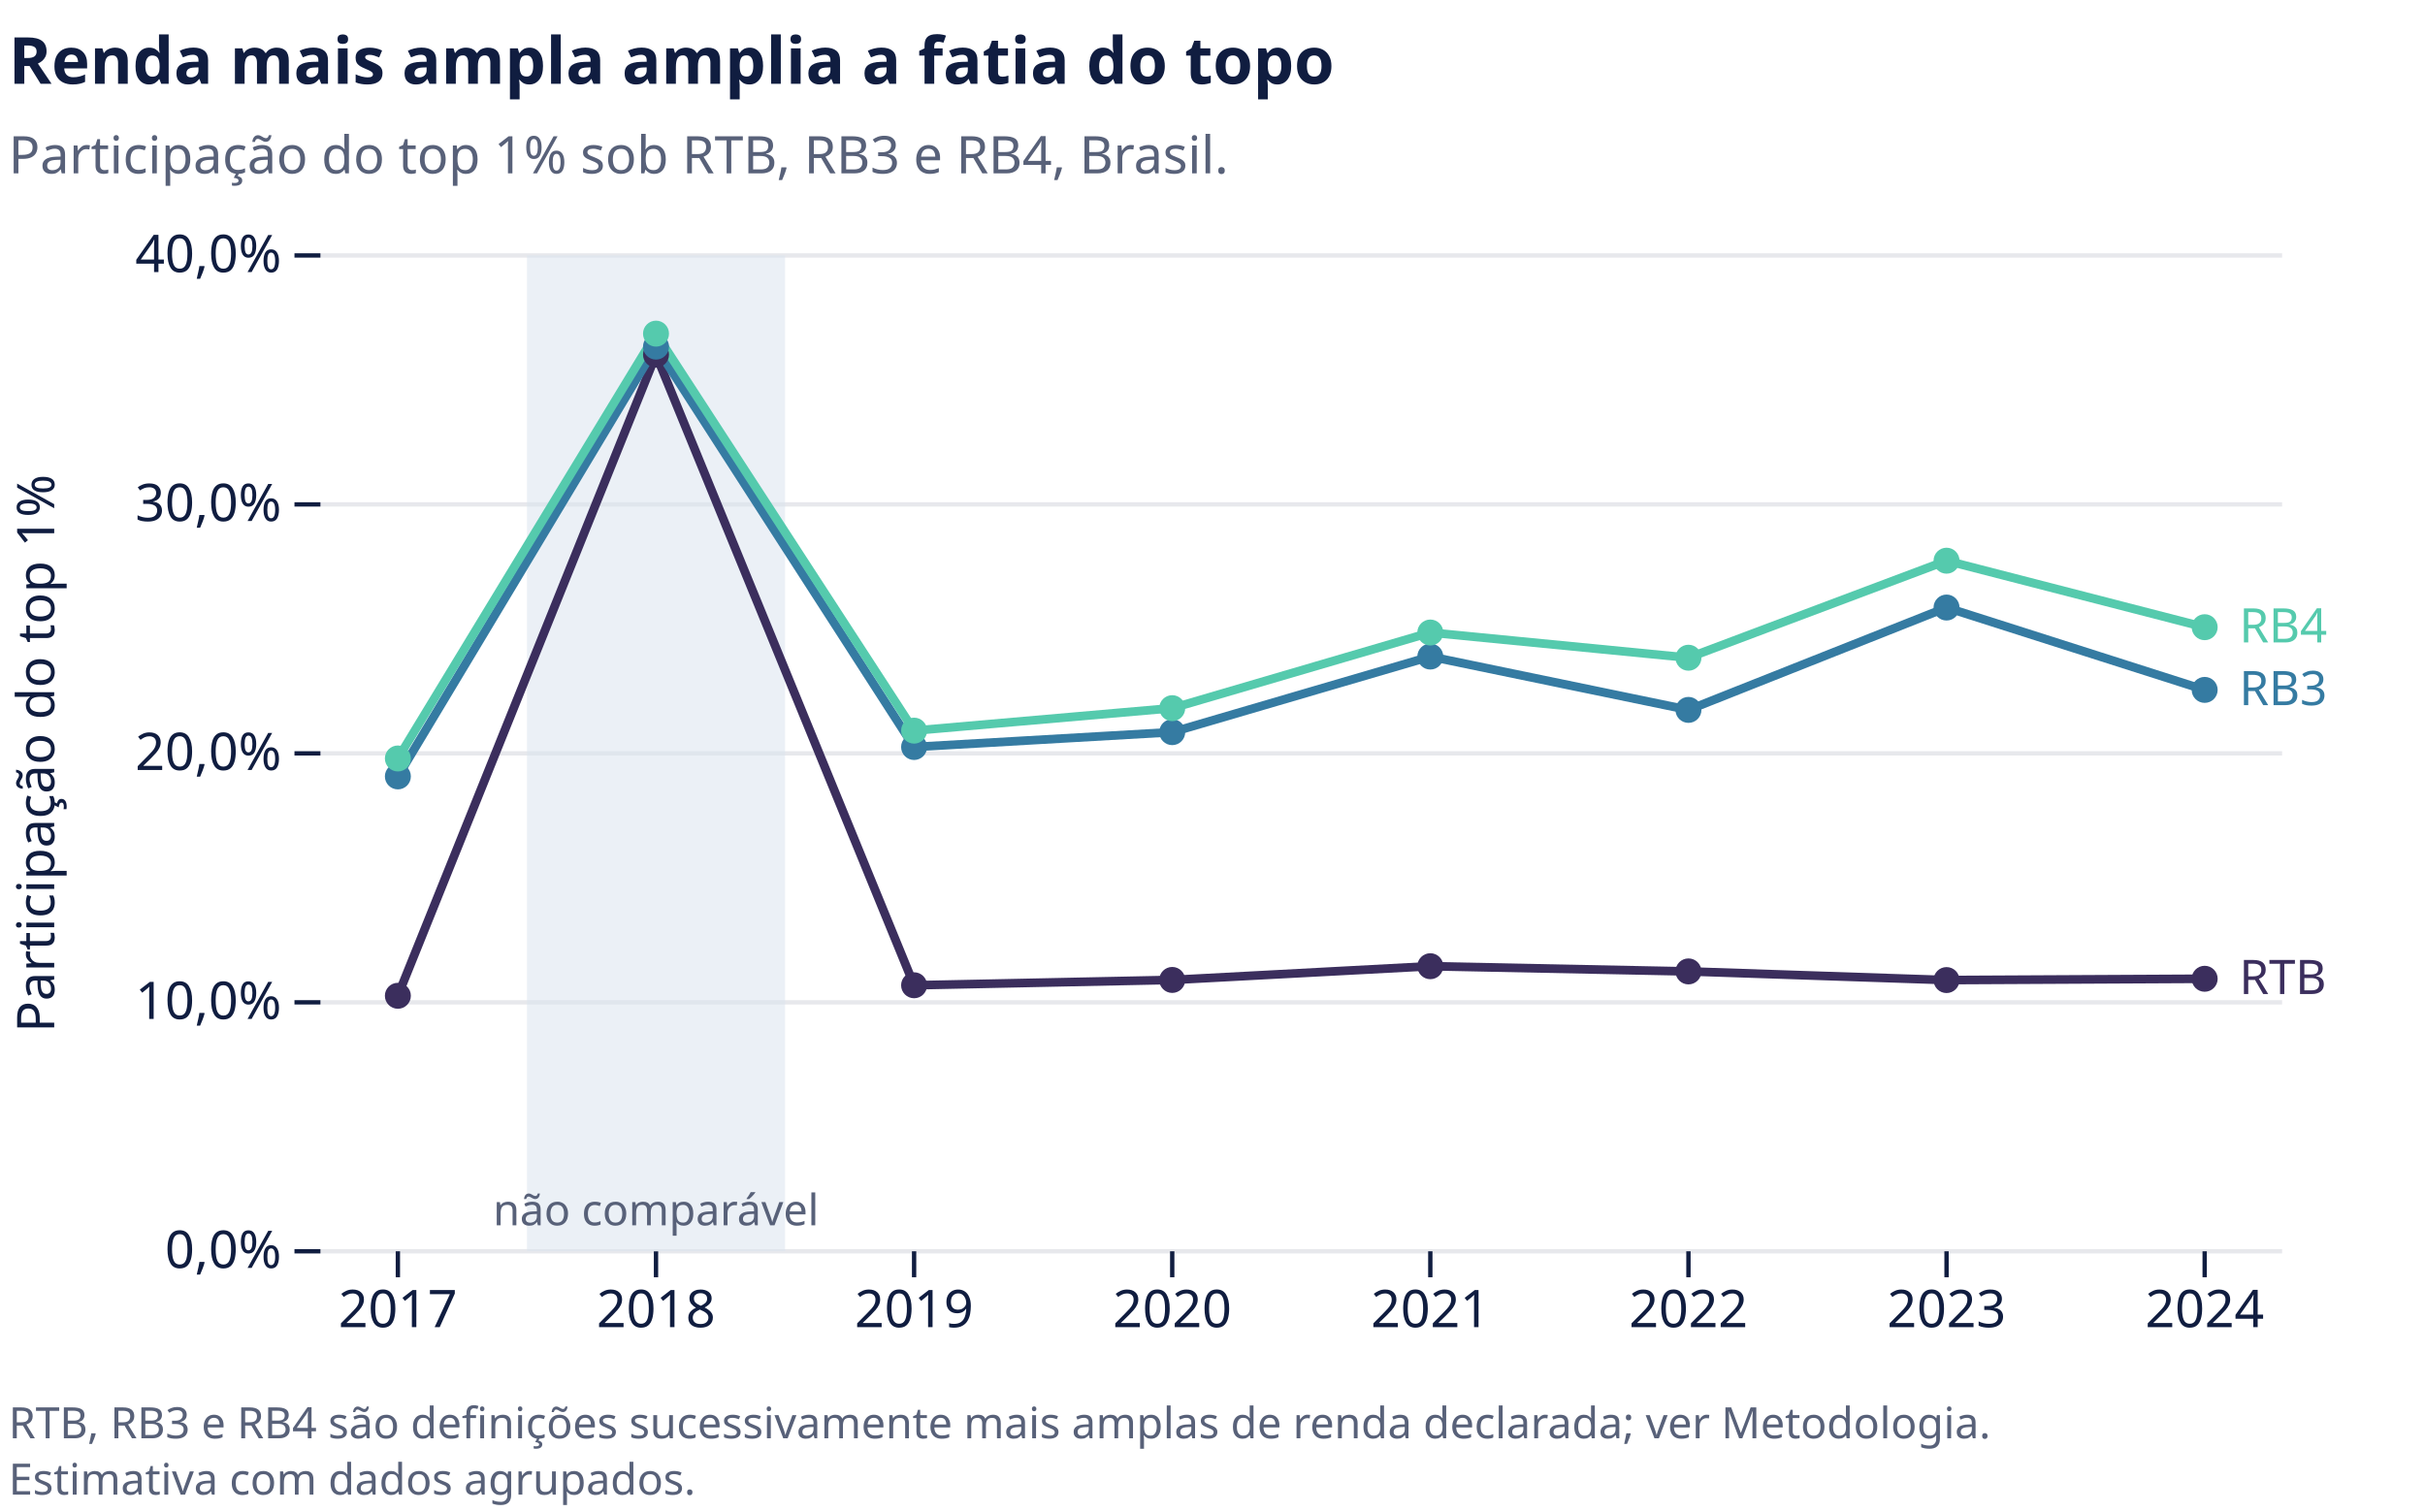
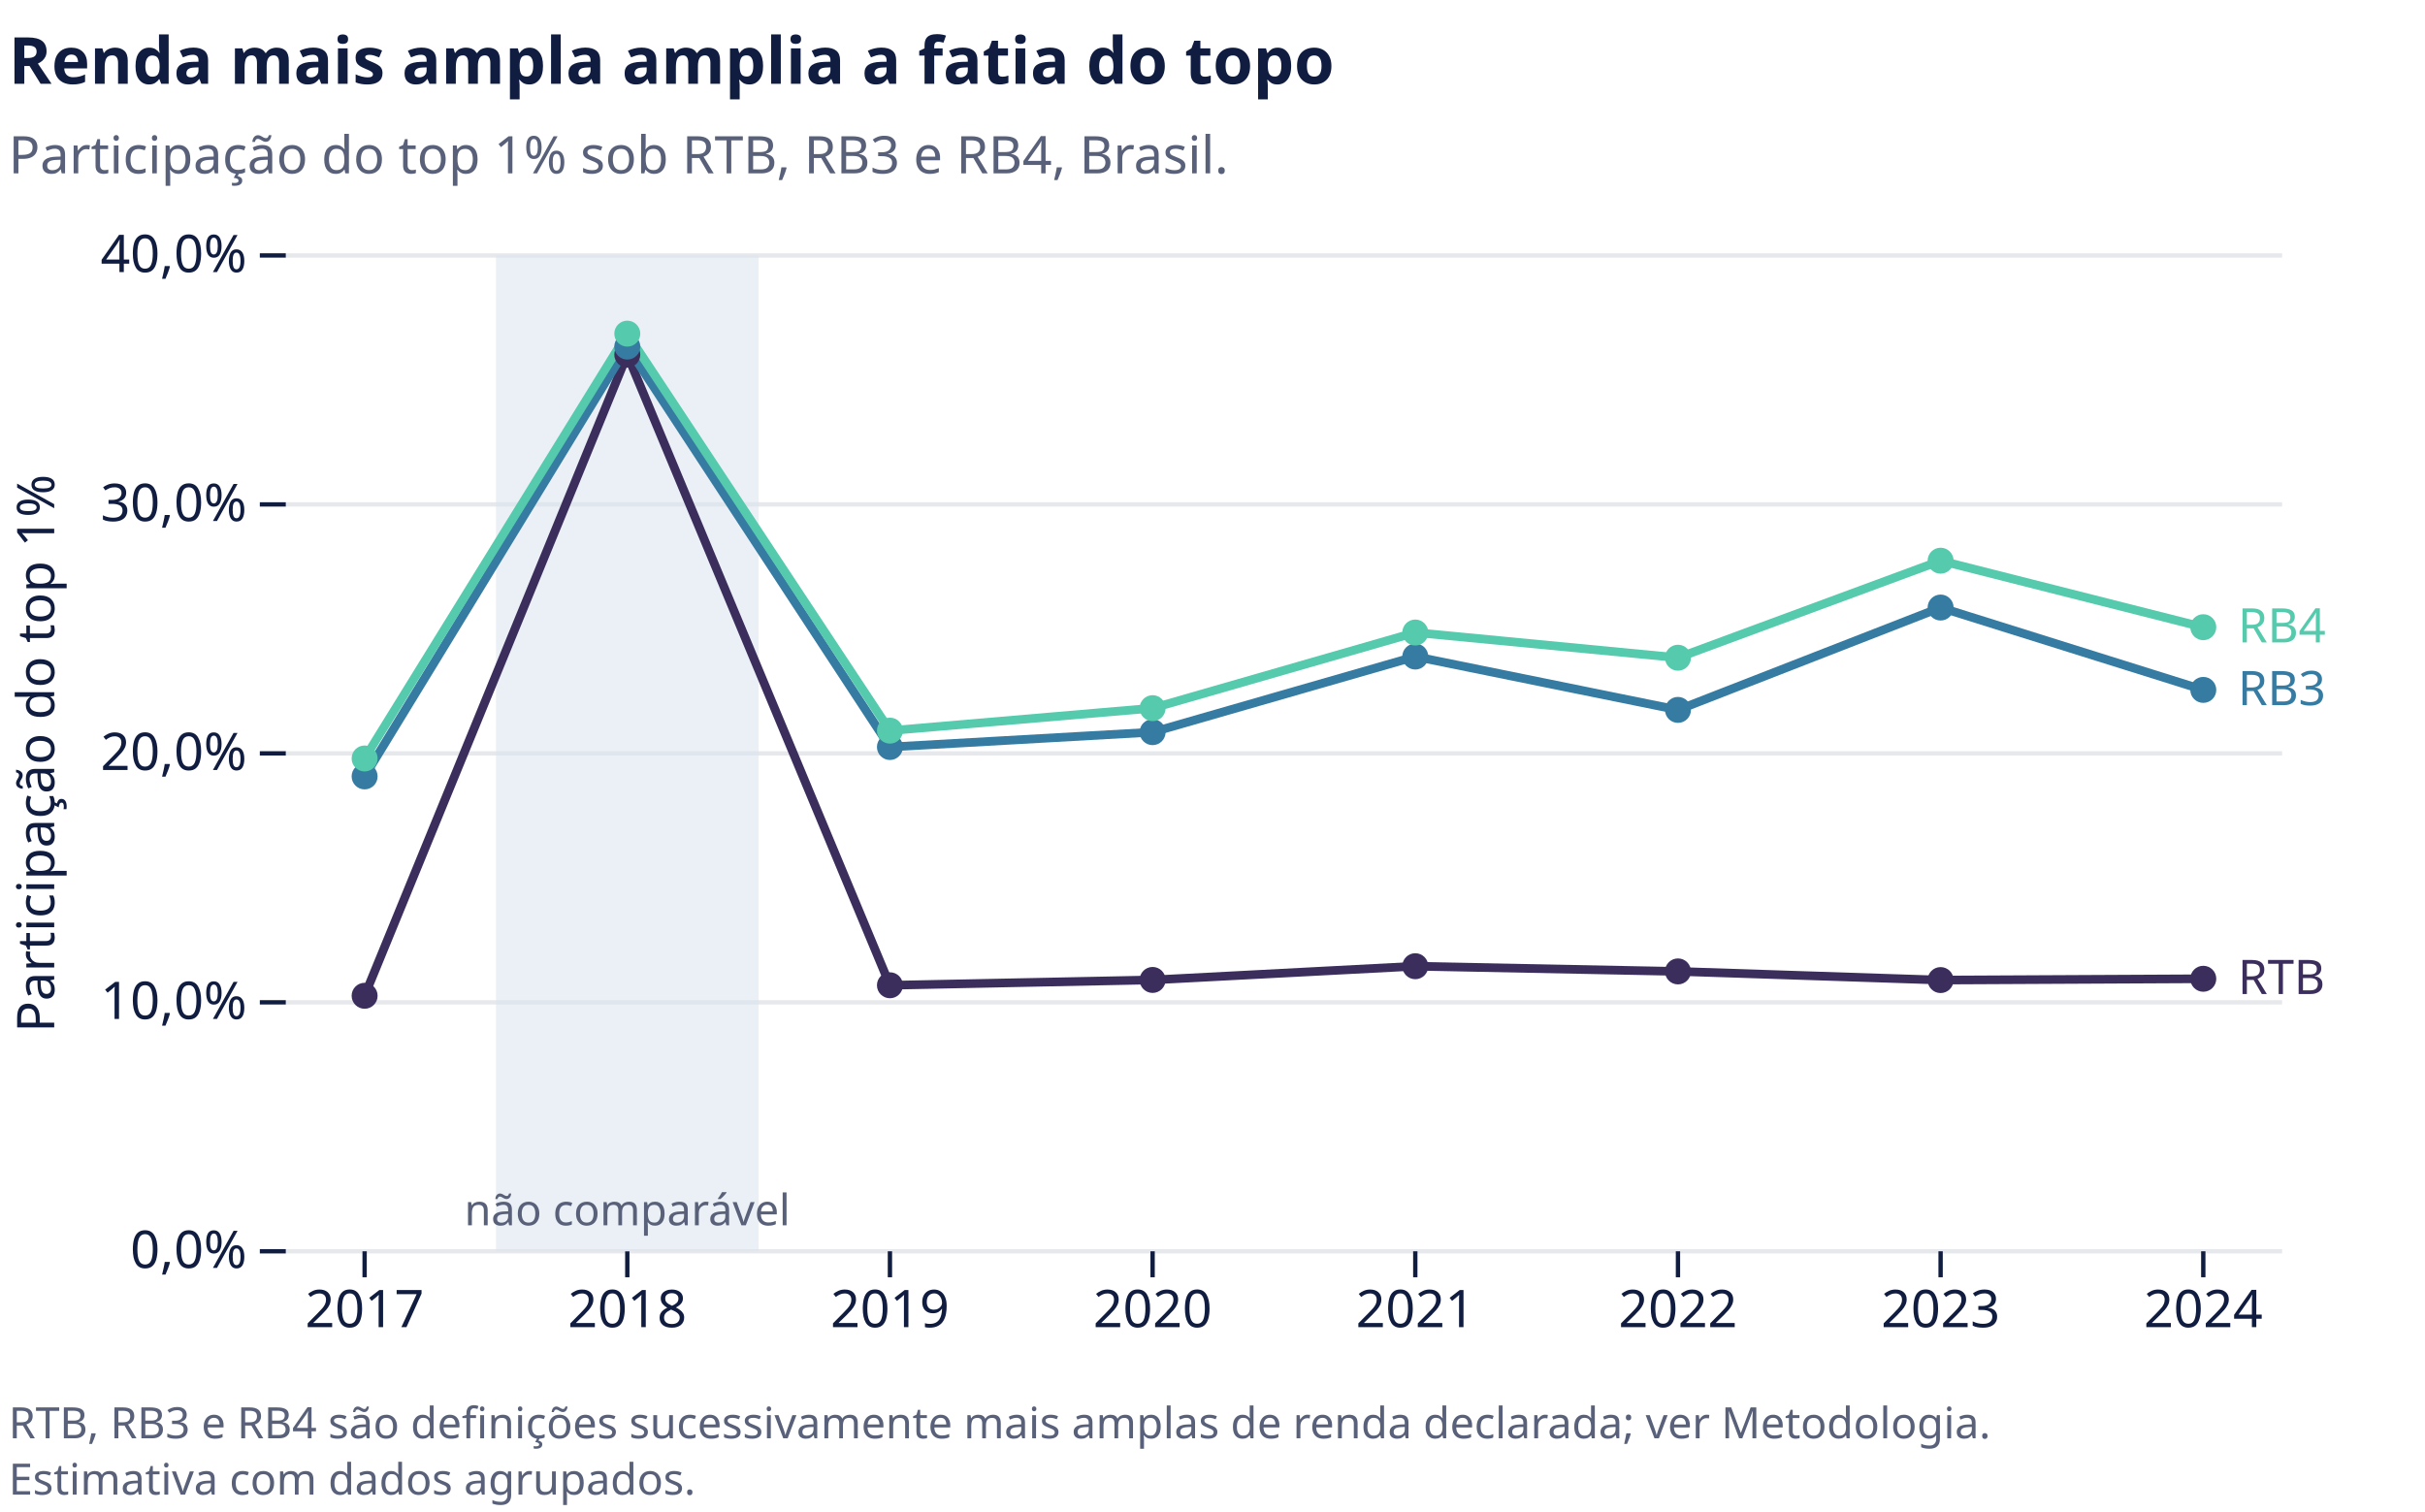
<svg xmlns="http://www.w3.org/2000/svg" class="plot-d6a7b5" fill="currentColor" font-family="system-ui, sans-serif" font-size="10" text-anchor="middle" width="560" height="349" viewBox="0 0 560 349" style="font-family: &quot;Noto Sans&quot;, &quot;Segoe UI&quot;, system-ui, sans-serif; font-size: 12px; color: rgb(16, 29, 64); overflow: visible;" role="img">
  <style>:where(.plot-d6a7b5) {
  --plot-background: white;
  display: block;
  height: auto;
  height: intrinsic;
  max-width: 100%;
}
:where(.plot-d6a7b5 text),
:where(.plot-d6a7b5 tspan) {
  white-space: pre;
}</style>
  <g aria-hidden="true" stroke="currentColor" stroke-opacity="0.1">
-     <line x1="74" x2="527" y1="289" y2="289" />
-     <line x1="74" x2="527" y1="231.5" y2="231.5" />
-     <line x1="74" x2="527" y1="174" y2="174" />
-     <line x1="74" x2="527" y1="116.5" y2="116.5" />
-     <line x1="74" x2="527" y1="59" y2="59" />
+     <line x1="66" x2="527" y1="289" y2="289" />
+     <line x1="66" x2="527" y1="231.5" y2="231.5" />
+     <line x1="66" x2="527" y1="174" y2="174" />
+     <line x1="66" x2="527" y1="116.5" y2="116.5" />
+     <line x1="66" x2="527" y1="59" y2="59" />
  </g>
  <g aria-hidden="true" fill="none" stroke="currentColor">
-     <path transform="translate(74,289)" d="M0,0L-6,0" />
-     <path transform="translate(74,231.5)" d="M0,0L-6,0" />
-     <path transform="translate(74,174)" d="M0,0L-6,0" />
-     <path transform="translate(74,116.5)" d="M0,0L-6,0" />
-     <path transform="translate(74,59)" d="M0,0L-6,0" />
+     <path transform="translate(66,289)" d="M0,0L-6,0" />
+     <path transform="translate(66,231.5)" d="M0,0L-6,0" />
+     <path transform="translate(66,174)" d="M0,0L-6,0" />
+     <path transform="translate(66,116.5)" d="M0,0L-6,0" />
+     <path transform="translate(66,59)" d="M0,0L-6,0" />
  </g>
  <g text-anchor="end" font-variant="tabular-nums" transform="translate(-9,0)">
-     <text y="0.32em" transform="translate(74,289)">0,0%</text>
-     <text y="0.32em" transform="translate(74,231.5)">10,0%</text>
-     <text y="0.32em" transform="translate(74,174)">20,0%</text>
-     <text y="0.32em" transform="translate(74,116.5)">30,0%</text>
-     <text y="0.32em" transform="translate(74,59)">40,0%</text>
+     <text y="0.32em" transform="translate(66,289)">0,0%</text>
+     <text y="0.32em" transform="translate(66,231.5)">10,0%</text>
+     <text y="0.32em" transform="translate(66,174)">20,0%</text>
+     <text y="0.32em" transform="translate(66,116.5)">30,0%</text>
+     <text y="0.32em" transform="translate(66,59)">40,0%</text>
  </g>
-   <g transform="translate(-70,0)">
-     <text y="0.71em" transform="translate(74,174) rotate(-90)">Participação do top 1%</text>
+   <g transform="translate(-62,0)">
+     <text y="0.71em" transform="translate(66,174) rotate(-90)">Participação do top 1%</text>
  </g>
  <g aria-hidden="true" fill="none" stroke="currentColor">
-     <path transform="translate(91.88,289)" d="M0,0L0,6" />
-     <path transform="translate(151.49,289)" d="M0,0L0,6" />
-     <path transform="translate(211.09,289)" d="M0,0L0,6" />
-     <path transform="translate(270.7,289)" d="M0,0L0,6" />
-     <path transform="translate(330.3,289)" d="M0,0L0,6" />
-     <path transform="translate(389.91,289)" d="M0,0L0,6" />
-     <path transform="translate(449.51,289)" d="M0,0L0,6" />
-     <path transform="translate(509.12,289)" d="M0,0L0,6" />
+     <path transform="translate(84.2,289)" d="M0,0L0,6" />
+     <path transform="translate(144.86,289)" d="M0,0L0,6" />
+     <path transform="translate(205.51,289)" d="M0,0L0,6" />
+     <path transform="translate(266.17,289)" d="M0,0L0,6" />
+     <path transform="translate(326.83,289)" d="M0,0L0,6" />
+     <path transform="translate(387.49,289)" d="M0,0L0,6" />
+     <path transform="translate(448.14,289)" d="M0,0L0,6" />
+     <path transform="translate(508.8,289)" d="M0,0L0,6" />
  </g>
  <g font-variant="tabular-nums" transform="translate(0,9)">
-     <text y="0.71em" transform="translate(91.88,289)">2017</text>
-     <text y="0.71em" transform="translate(151.49,289)">2018</text>
-     <text y="0.71em" transform="translate(211.09,289)">2019</text>
-     <text y="0.71em" transform="translate(270.7,289)">2020</text>
-     <text y="0.71em" transform="translate(330.3,289)">2021</text>
-     <text y="0.71em" transform="translate(389.91,289)">2022</text>
-     <text y="0.71em" transform="translate(449.51,289)">2023</text>
-     <text y="0.71em" transform="translate(509.12,289)">2024</text>
+     <text y="0.71em" transform="translate(84.2,289)">2017</text>
+     <text y="0.71em" transform="translate(144.86,289)">2018</text>
+     <text y="0.71em" transform="translate(205.51,289)">2019</text>
+     <text y="0.71em" transform="translate(266.17,289)">2020</text>
+     <text y="0.71em" transform="translate(326.83,289)">2021</text>
+     <text y="0.71em" transform="translate(387.49,289)">2022</text>
+     <text y="0.71em" transform="translate(448.14,289)">2023</text>
+     <text y="0.71em" transform="translate(508.8,289)">2024</text>
  </g>
  <g fill="#DBE3EF" fill-opacity="0.55">
-     <rect x="121.68" y="59" width="59.61" height="230" />
+     <rect x="114.53" y="59" width="60.66" height="230" />
  </g>
  <g fill="#586179" font-size="10" transform="translate(0,-6)">
-     <text transform="translate(151.49,289)">não comparável</text>
+     <text transform="translate(144.86,289)">não comparável</text>
  </g>
  <g fill="none" stroke-width="2" stroke-linejoin="round" stroke-linecap="round">
-     <path stroke="#3B2E5D" d="M91.88,229.99L151.49,81.9L211.09,227.56L270.7,226.33L330.3,223.16L389.91,224.36L449.51,226.36L509.12,226.06" />
-     <path stroke="#357BA2" d="M91.88,179.32L151.49,80.05L211.09,172.53L270.7,169.1L330.3,151.64L389.91,163.96L449.51,140.32L509.12,159.34" />
-     <path stroke="#55CAAD" d="M91.88,175.18L151.49,77.06L211.09,168.75L270.7,163.56L330.3,146.09L389.91,151.91L449.51,129.5L509.12,144.86" />
+     <path stroke="#3B2E5D" d="M84.2,229.99L144.85,81.9L205.51,227.56L266.17,226.33L326.83,223.16L387.49,224.36L448.14,226.36L508.8,226.06" />
+     <path stroke="#357BA2" d="M84.2,179.32L144.85,80.05L205.51,172.53L266.17,169.1L326.83,151.64L387.49,163.96L448.14,140.32L508.8,159.34" />
+     <path stroke="#55CAAD" d="M84.2,175.18L144.85,77.06L205.51,168.75L266.17,163.56L326.83,146.09L387.49,151.91L448.14,129.5L508.8,144.86" />
  </g>
  <g>
-     <circle cx="91.88" cy="229.99" r="3" fill="#3B2E5D" />
-     <circle cx="151.49" cy="81.9" r="3" fill="#3B2E5D" />
-     <circle cx="211.09" cy="227.56" r="3" fill="#3B2E5D" />
-     <circle cx="270.7" cy="226.33" r="3" fill="#3B2E5D" />
-     <circle cx="330.3" cy="223.16" r="3" fill="#3B2E5D" />
-     <circle cx="389.91" cy="224.36" r="3" fill="#3B2E5D" />
-     <circle cx="449.51" cy="226.36" r="3" fill="#3B2E5D" />
-     <circle cx="509.12" cy="226.06" r="3" fill="#3B2E5D" />
-     <circle cx="91.88" cy="179.32" r="3" fill="#357BA2" />
-     <circle cx="151.49" cy="80.05" r="3" fill="#357BA2" />
-     <circle cx="211.09" cy="172.53" r="3" fill="#357BA2" />
-     <circle cx="270.7" cy="169.1" r="3" fill="#357BA2" />
-     <circle cx="330.3" cy="151.64" r="3" fill="#357BA2" />
-     <circle cx="389.91" cy="163.96" r="3" fill="#357BA2" />
-     <circle cx="449.51" cy="140.32" r="3" fill="#357BA2" />
-     <circle cx="509.12" cy="159.34" r="3" fill="#357BA2" />
-     <circle cx="91.88" cy="175.18" r="3" fill="#55CAAD" />
-     <circle cx="151.49" cy="77.06" r="3" fill="#55CAAD" />
-     <circle cx="211.09" cy="168.75" r="3" fill="#55CAAD" />
-     <circle cx="270.7" cy="163.56" r="3" fill="#55CAAD" />
-     <circle cx="330.3" cy="146.09" r="3" fill="#55CAAD" />
-     <circle cx="389.91" cy="151.91" r="3" fill="#55CAAD" />
-     <circle cx="449.51" cy="129.5" r="3" fill="#55CAAD" />
-     <circle cx="509.12" cy="144.86" r="3" fill="#55CAAD" />
+     <circle cx="84.2" cy="229.99" r="3" fill="#3B2E5D" />
+     <circle cx="144.86" cy="81.9" r="3" fill="#3B2E5D" />
+     <circle cx="205.51" cy="227.56" r="3" fill="#3B2E5D" />
+     <circle cx="266.17" cy="226.33" r="3" fill="#3B2E5D" />
+     <circle cx="326.83" cy="223.16" r="3" fill="#3B2E5D" />
+     <circle cx="387.49" cy="224.36" r="3" fill="#3B2E5D" />
+     <circle cx="448.14" cy="226.36" r="3" fill="#3B2E5D" />
+     <circle cx="508.8" cy="226.06" r="3" fill="#3B2E5D" />
+     <circle cx="84.2" cy="179.32" r="3" fill="#357BA2" />
+     <circle cx="144.86" cy="80.05" r="3" fill="#357BA2" />
+     <circle cx="205.51" cy="172.53" r="3" fill="#357BA2" />
+     <circle cx="266.17" cy="169.1" r="3" fill="#357BA2" />
+     <circle cx="326.83" cy="151.64" r="3" fill="#357BA2" />
+     <circle cx="387.49" cy="163.96" r="3" fill="#357BA2" />
+     <circle cx="448.14" cy="140.32" r="3" fill="#357BA2" />
+     <circle cx="508.8" cy="159.34" r="3" fill="#357BA2" />
+     <circle cx="84.2" cy="175.18" r="3" fill="#55CAAD" />
+     <circle cx="144.86" cy="77.06" r="3" fill="#55CAAD" />
+     <circle cx="205.51" cy="168.75" r="3" fill="#55CAAD" />
+     <circle cx="266.17" cy="163.56" r="3" fill="#55CAAD" />
+     <circle cx="326.83" cy="146.09" r="3" fill="#55CAAD" />
+     <circle cx="387.49" cy="151.91" r="3" fill="#55CAAD" />
+     <circle cx="448.14" cy="129.5" r="3" fill="#55CAAD" />
+     <circle cx="508.8" cy="144.86" r="3" fill="#55CAAD" />
  </g>
  <g text-anchor="start" font-size="11" transform="translate(8,0)">
-     <text y="0.32em" transform="translate(509.12,226.06)" fill="#3B2E5D">RTB</text>
-     <text y="0.32em" transform="translate(509.12,159.34)" fill="#357BA2">RB3</text>
-     <text y="0.32em" transform="translate(509.12,144.86)" fill="#55CAAD">RB4</text>
+     <text y="0.32em" transform="translate(508.8,226.06)" fill="#3B2E5D">RTB</text>
+     <text y="0.32em" transform="translate(508.8,159.34)" fill="#357BA2">RB3</text>
+     <text y="0.32em" transform="translate(508.8,144.86)" fill="#55CAAD">RB4</text>
  </g>
-   <g fill="#101D40" text-anchor="start" font-size="15" font-weight="bold" transform="translate(-72,-53)">
-     <text y="0.89em" transform="translate(74,59)">Renda mais ampla amplia a fatia do topo</text>
+   <g fill="#101D40" text-anchor="start" font-size="15" font-weight="bold" transform="translate(-64,-53)">
+     <text y="0.89em" transform="translate(66,59)">Renda mais ampla amplia a fatia do topo</text>
  </g>
-   <g fill="#586179" text-anchor="start" font-size="12" transform="translate(-72,-30)">
-     <text y="0.92em" transform="translate(74,59)">Participação do top 1% sob RTB, RB3 e RB4, Brasil.</text>
+   <g fill="#586179" text-anchor="start" font-size="12" transform="translate(-64,-30)">
+     <text y="0.92em" transform="translate(66,59)">Participação do top 1% sob RTB, RB3 e RB4, Brasil.</text>
  </g>
-   <g fill="#586179" text-anchor="start" font-size="10" transform="translate(-72,34)">
-     <text transform="translate(74,289)">
+   <g fill="#586179" text-anchor="start" font-size="10" transform="translate(-64,34)">
+     <text transform="translate(66,289)">
      <tspan x="0" y="0.92em">RTB, RB3 e RB4 são definições sucessivamente mais amplas de renda declarada; ver Metodologia.</tspan>
      <tspan x="0" dy="1.3em">Estimativa com dados agrupados.</tspan>
    </text>
  </g>
</svg>
